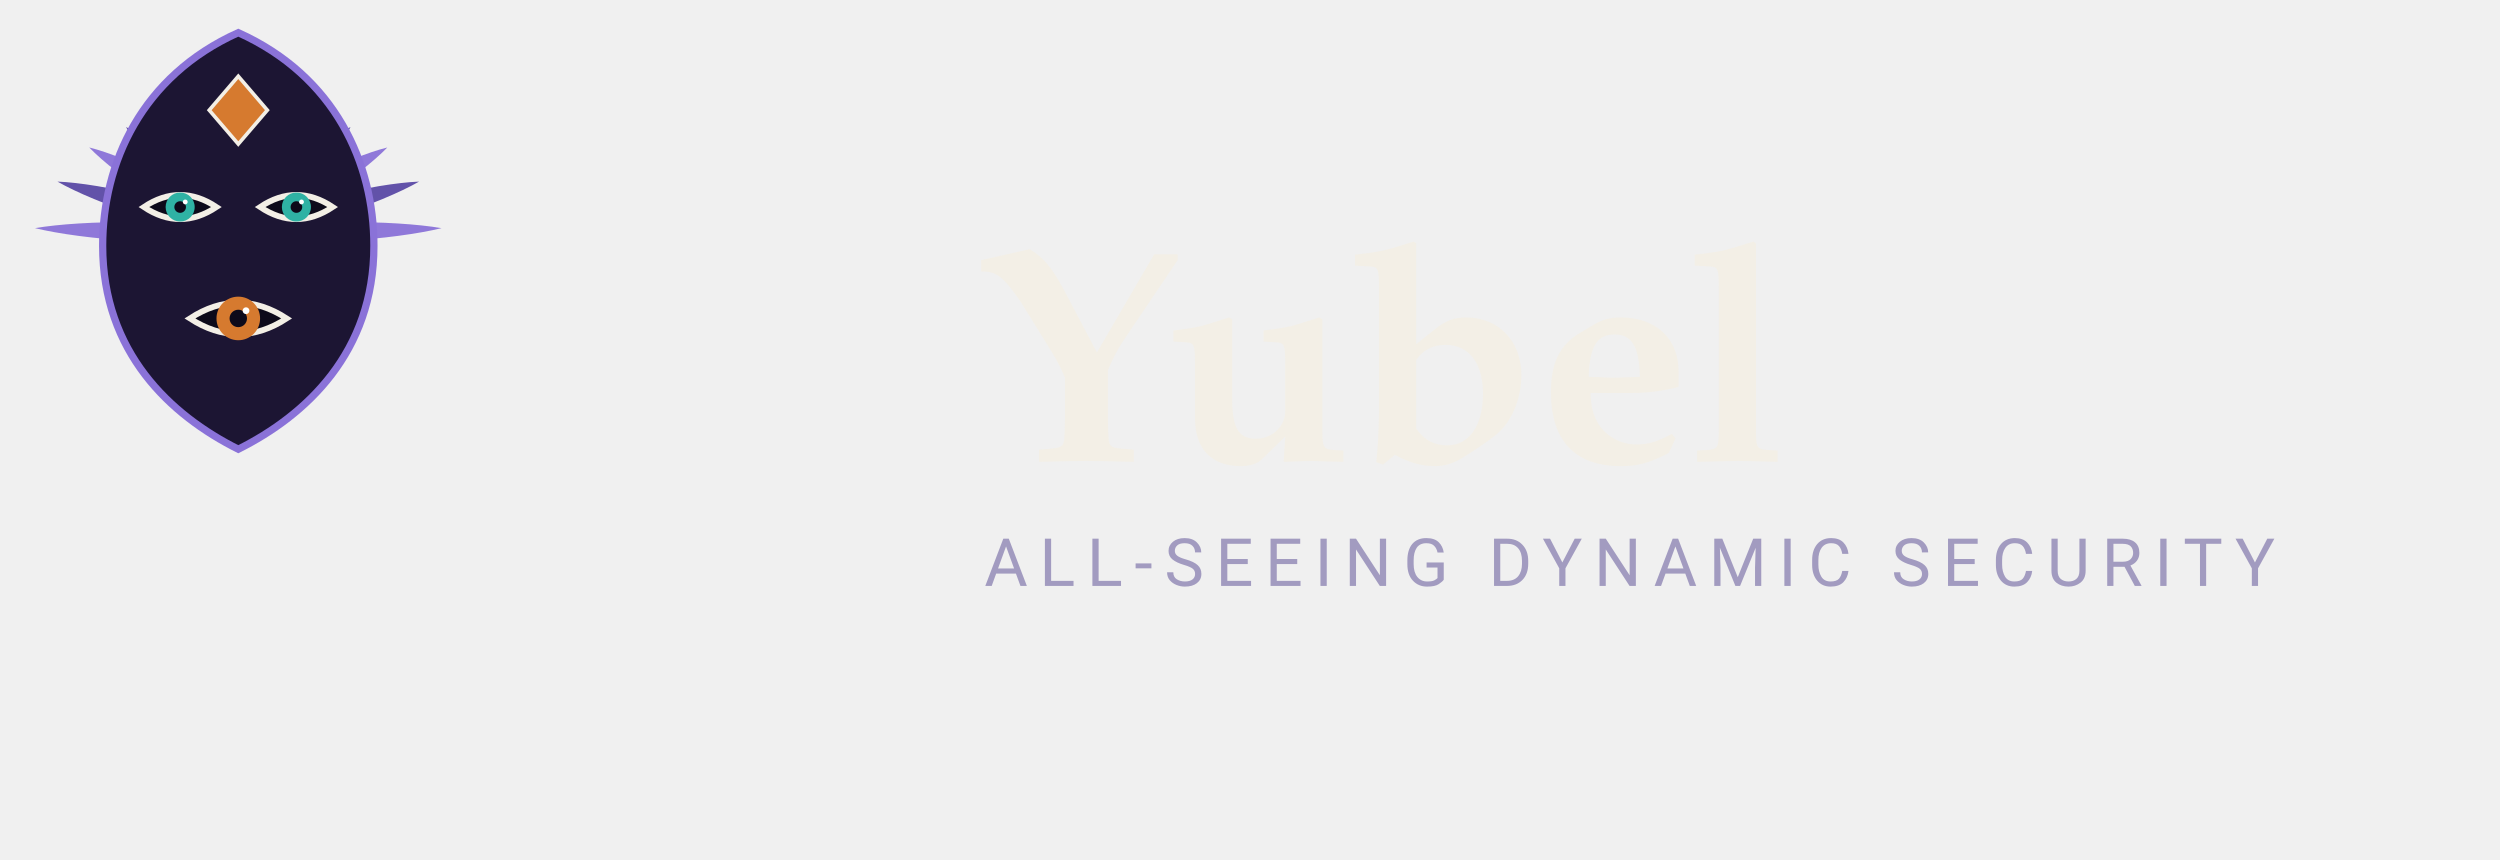
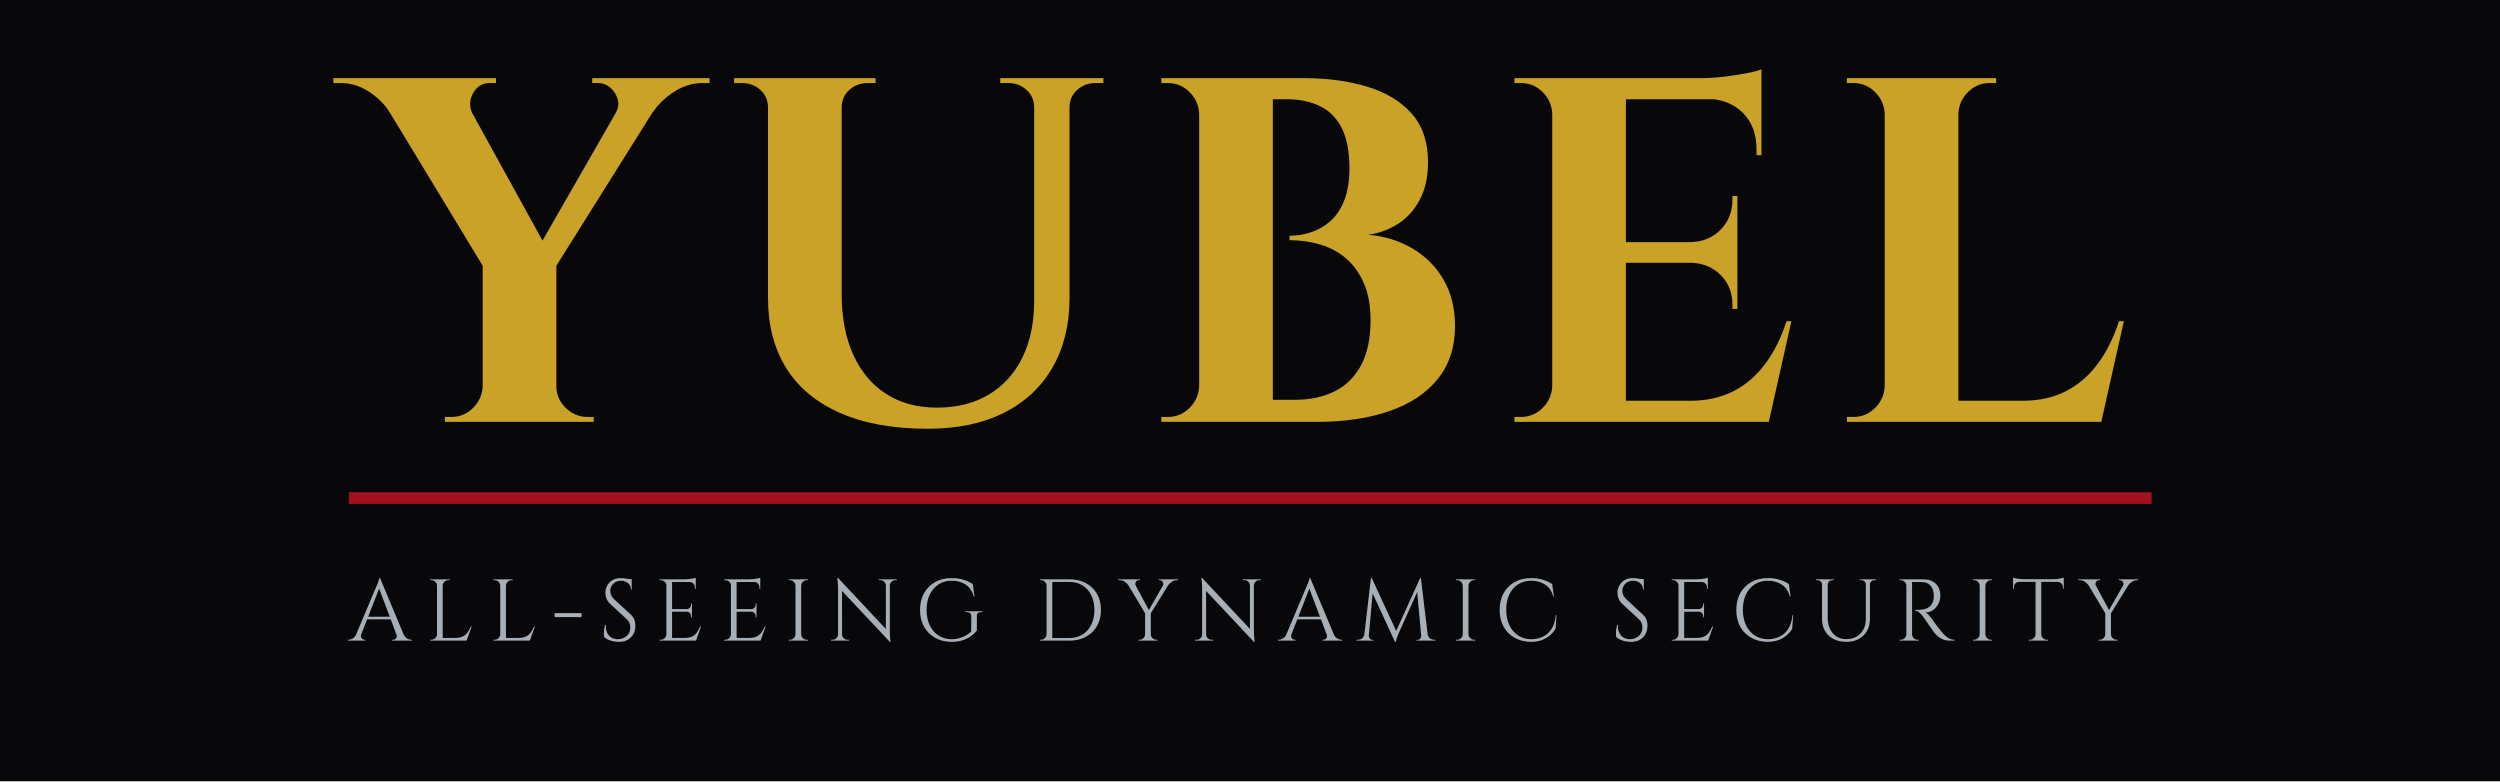
- <svg xmlns="http://www.w3.org/2000/svg" viewBox="0 0 640 220" role="img" aria-label="Yubel logo">
-   <g transform="translate(-32,-40) scale(0.62)">
-     <g transform="translate(150.0,168.0) rotate(-18.0)">
-       <path d="M0 0 C -9.0 -18.9, -5.4 -43.2, 0 -54.0 C 5.4 -43.2, 9.0 -18.9, 0 0 Z" fill="#5b4aa6" opacity="0.95" />
-     </g>
-     <g transform="translate(152.0,166.8) rotate(-32.0)">
-       <path d="M0 0 C -8.5 -21.7, -5.1 -49.6, 0 -62.0 C 5.1 -49.6, 8.5 -21.7, 0 0 Z" fill="#8a72d8" opacity="0.95" />
-     </g>
-     <g transform="translate(154.0,165.6) rotate(-46.0)">
-       <path d="M0 0 C -8.0 -24.5, -4.8 -56.0, 0 -70.0 C 4.8 -56.0, 8.0 -24.5, 0 0 Z" fill="#5b4aa6" opacity="0.95" />
-     </g>
-     <g transform="translate(156.0,164.4) rotate(-60.0)">
-       <path d="M0 0 C -7.5 -27.3, -4.5 -62.4, 0 -78.0 C 4.5 -62.4, 7.5 -27.3, 0 0 Z" fill="#8a72d8" opacity="0.95" />
-     </g>
-     <g transform="translate(158.0,163.2) rotate(-74.0)">
-       <path d="M0 0 C -7.0 -30.1, -4.2 -68.8, 0 -86.0 C 4.2 -68.8, 7.0 -30.1, 0 0 Z" fill="#5b4aa6" opacity="0.95" />
-     </g>
-     <g transform="translate(160.0,162.0) rotate(-88.0)">
-       <path d="M0 0 C -6.5 -32.9, -3.9 -75.2, 0 -94.0 C 3.9 -75.2, 6.5 -32.9, 0 0 Z" fill="#8a72d8" opacity="0.95" />
-     </g>
-     <g transform="translate(150.0,168.0) rotate(18.0)">
-       <path d="M0 0 C -9.0 -18.9, -5.4 -43.2, 0 -54.0 C 5.4 -43.2, 9.0 -18.9, 0 0 Z" fill="#5b4aa6" opacity="0.95" />
-     </g>
-     <g transform="translate(148.0,166.8) rotate(32.0)">
-       <path d="M0 0 C -8.5 -21.7, -5.1 -49.6, 0 -62.0 C 5.1 -49.6, 8.5 -21.7, 0 0 Z" fill="#8a72d8" opacity="0.95" />
-     </g>
-     <g transform="translate(146.0,165.6) rotate(46.0)">
-       <path d="M0 0 C -8.0 -24.5, -4.8 -56.0, 0 -70.0 C 4.8 -56.0, 8.0 -24.5, 0 0 Z" fill="#5b4aa6" opacity="0.95" />
-     </g>
-     <g transform="translate(144.0,164.4) rotate(60.0)">
-       <path d="M0 0 C -7.5 -27.3, -4.5 -62.4, 0 -78.0 C 4.5 -62.4, 7.5 -27.3, 0 0 Z" fill="#8a72d8" opacity="0.95" />
-     </g>
-     <g transform="translate(142.0,163.2) rotate(74.0)">
-       <path d="M0 0 C -7.0 -30.1, -4.2 -68.8, 0 -86.0 C 4.2 -68.8, 7.0 -30.1, 0 0 Z" fill="#5b4aa6" opacity="0.95" />
-     </g>
-     <g transform="translate(140.0,162.0) rotate(88.0)">
-       <path d="M0 0 C -6.5 -32.9, -3.9 -75.2, 0 -94.0 C 3.9 -75.2, 6.5 -32.9, 0 0 Z" fill="#8a72d8" opacity="0.95" />
-     </g>
-     <path d="M150 78 C 190 96, 206 132, 206 166 C 206 210, 178 236, 150 250 C 122 236, 94 210, 94 166 C 94 132, 110 96, 150 78 Z" fill="#1c1533" stroke="#8a72d8" stroke-width="3" />
-     <path d="M150 96 l12 14 -12 14 -12 -14 Z" fill="#d67a2f" stroke="#f3efe6" stroke-width="1.5" />
-     <path d="M111.0 150.0 Q126.0 140.0 141.0 150.0 Q126.0 160.0 111.0 150.0 Z" fill="#0d0a1a" stroke="#f3efe6" stroke-width="2.4" />
-     <circle cx="126.0" cy="150.0" r="6.0" fill="#2fb2a4" />
-     <circle cx="126.0" cy="150.0" r="2.4" fill="#0d0a1a" />
-     <circle cx="128.1" cy="147.9" r="1.0" fill="#fff" />
-     <path d="M159.0 150.0 Q174.0 140.0 189.0 150.0 Q174.0 160.0 159.0 150.0 Z" fill="#0d0a1a" stroke="#f3efe6" stroke-width="2.4" />
-     <circle cx="174.0" cy="150.0" r="6.0" fill="#2fb2a4" />
-     <circle cx="174.0" cy="150.0" r="2.4" fill="#0d0a1a" />
-     <circle cx="176.1" cy="147.9" r="1.0" fill="#fff" />
-     <path d="M130.0 196.0 Q150.0 183.0 170.0 196.0 Q150.0 209.0 130.0 196.0 Z" fill="#0d0a1a" stroke="#f3efe6" stroke-width="2.4" />
-     <circle cx="150.0" cy="196.0" r="9.0" fill="#d67a2f" />
-     <circle cx="150.0" cy="196.0" r="3.6" fill="#0d0a1a" />
-     <circle cx="153.2" cy="192.8" r="1.4" fill="#fff" />
+ <svg xmlns="http://www.w3.org/2000/svg" viewBox="0 0 640 200" role="img" aria-label="Yubel logo">
+   <rect width="640" height="200" fill="#08080b" />
+   <g transform="translate(89.25143,108.0) scale(0.125714)">
+     <path d="M213.0 -699 418.0 -327 276.0 -313 42.0 -699ZM423.0 -322V0H273.0V-322ZM584.0 -699H662.0L413.0 -302L362.0 -312ZM543.0 -628Q552.0 -642 548.0 -656.5Q544.0 -671 533.0 -680.5Q522.0 -690 508.0 -690Q508.0 -690 502.0 -690.0Q496.0 -690 496.0 -690V-700H735.0V-690H721.0Q690.0 -690 662.5 -672.0Q635.0 -654 620.0 -631ZM252.0 -628 83.0 -631Q69.0 -654 42.0 -672.0Q15.0 -690 -17.0 -690H-31.0V-700H300.0V-690Q300.0 -690 293.5 -690.0Q287.0 -690 287.0 -690Q265.0 -690 253.5 -669.5Q242.0 -649 252.0 -628ZM276.0 -73V0H196.0V-10Q196.0 -10 202.0 -10.0Q208.0 -10 209.0 -10Q235.0 -10 253.5 -28.5Q272.0 -47 273.0 -73ZM420.0 -73H423.0Q423.0 -47 442.0 -28.5Q461.0 -10 487.0 -10Q487.0 -10 493.0 -10.0Q499.0 -10 499.0 -10V0H420.0ZM1004.0 -700V-260Q1004.0 -189 1027.5 -137.0Q1051.0 -85 1094.5 -57.0Q1138.0 -29 1198.0 -29Q1259.0 -29 1303.5 -55.5Q1348.0 -82 1372.0 -131.0Q1396.0 -180 1396.0 -247V-700H1468.0V-253Q1468.0 -171 1433.5 -111.0Q1399.0 -51 1334.5 -18.5Q1270.0 14 1179.0 14Q1073.0 14 1000.0 -18.5Q927.0 -51 890.5 -110.5Q854.0 -170 854.0 -252V-700ZM857.0 -700V-640H854.0Q854.0 -662 838.5 -676.0Q823.0 -690 801.0 -690Q801.0 -690 793.0 -690.0Q785.0 -690 785.0 -690V-700ZM1073.0 -700V-690Q1073.0 -690 1065.0 -690.0Q1057.0 -690 1057.0 -690Q1035.0 -690 1019.5 -676.0Q1004.0 -662 1004.0 -640H1002.0V-700ZM1399.0 -700V-640H1396.0Q1396.0 -662 1380.5 -676.0Q1365.0 -690 1343.0 -690Q1343.0 -690 1335.0 -690.0Q1327.0 -690 1327.0 -690V-700ZM1537.0 -700V-690Q1537.0 -690 1529.0 -690.0Q1521.0 -690 1521.0 -690Q1499.0 -690 1483.5 -676.0Q1468.0 -662 1468.0 -640H1466.0V-700ZM1771.0 -700H1944.0Q2017.0 -700 2074.5 -682.5Q2132.0 -665 2165.0 -627.5Q2198.0 -590 2198.0 -529Q2198.0 -483 2180.5 -451.0Q2163.0 -419 2135.0 -402.0Q2107.0 -385 2076.0 -381Q2126.0 -377 2166.5 -353.0Q2207.0 -329 2230.0 -289.0Q2253.0 -249 2253.0 -195Q2253.0 -131 2218.0 -87.5Q2183.0 -44 2119.5 -22.0Q2056.0 0 1972.0 0H1873.0Q1873.0 0 1873.5 -11.5Q1874.0 -23 1874.0 -34.0Q1874.0 -45 1874.0 -45H1928.0Q1973.0 -45 2007.5 -62.0Q2042.0 -79 2061.5 -115.0Q2081.0 -151 2081.0 -207Q2081.0 -251 2067.5 -282.0Q2054.0 -313 2031.5 -332.5Q2009.0 -352 1979.0 -361.0Q1949.0 -370 1916.0 -370V-379Q1939.0 -379 1961.0 -386.5Q1983.0 -394 2000.5 -410.0Q2018.0 -426 2028.0 -452.5Q2038.0 -479 2038.0 -516Q2038.0 -567 2022.5 -598.0Q2007.0 -629 1978.0 -643.0Q1949.0 -657 1911.0 -657H1781.0Q1781.0 -658 1778.5 -668.5Q1776.0 -679 1773.5 -689.5Q1771.0 -700 1771.0 -700ZM1882.0 -700V0H1732.0V-700ZM1735.0 -73V0H1655.0V-10Q1657.0 -10 1662.0 -10.0Q1667.0 -10 1668.0 -10Q1694.0 -10 1712.5 -28.5Q1731.0 -47 1732.0 -73ZM1735.0 -627H1732.0Q1731.0 -653 1712.5 -671.5Q1694.0 -690 1668.0 -690Q1667.0 -690 1662.0 -690.0Q1657.0 -690 1655.0 -690V-700H1735.0ZM2601.0 -700V0H2451.0V-700ZM2865.0 -43 2889.0 0H2598.0V-43ZM2828.0 -366V-324H2598.0V-366ZM2877.0 -700V-657H2598.0V-700ZM2938.0 -205 2892.0 0H2696.0L2732.0 -43Q2782.0 -43 2820.0 -62.5Q2858.0 -82 2885.0 -118.5Q2912.0 -155 2928.0 -205ZM2828.0 -326V-230H2818.0V-238Q2818.0 -275 2794.0 -299.0Q2770.0 -323 2733.0 -324V-326ZM2828.0 -460V-364H2733.0V-366Q2770.0 -367 2794.0 -391.5Q2818.0 -416 2818.0 -453V-460ZM2877.0 -660V-543H2867.0V-555Q2867.0 -601 2839.5 -629.0Q2812.0 -657 2765.0 -658V-660ZM2877.0 -718V-689L2755.0 -700Q2777.0 -700 2801.5 -703.0Q2826.0 -706 2847.0 -710.0Q2868.0 -714 2877.0 -718ZM2454.0 -73V0H2374.0V-10Q2374.0 -10 2380.5 -10.0Q2387.0 -10 2387.0 -10Q2413.0 -10 2431.5 -28.5Q2450.0 -47 2451.0 -73ZM2454.0 -627H2451.0Q2450.0 -653 2431.5 -671.5Q2413.0 -690 2387.0 -690Q2387.0 -690 2380.5 -690.0Q2374.0 -690 2374.0 -690V-700H2454.0ZM3278.0 -700V0H3128.0V-700ZM3542.0 -43 3566.0 0H3275.0V-43ZM3615.0 -205 3569.0 0H3373.0L3409.0 -43Q3459.0 -43 3497.0 -62.5Q3535.0 -82 3562.0 -118.5Q3589.0 -155 3605.0 -205ZM3131.0 -73V0H3051.0V-10Q3051.0 -10 3057.5 -10.0Q3064.0 -10 3064.0 -10Q3090.0 -10 3108.5 -28.5Q3127.0 -47 3128.0 -73ZM3131.0 -627H3128.0Q3127.0 -653 3108.5 -671.5Q3090.0 -690 3064.0 -690Q3064.0 -690 3057.5 -690.0Q3051.0 -690 3051.0 -690V-700H3131.0ZM3275.0 -627V-700H3355.0V-690Q3354.0 -690 3348.0 -690.0Q3342.0 -690 3342.0 -690Q3316.0 -690 3297.5 -671.5Q3279.0 -653 3278.0 -627Z" fill="#c9a227" />
  </g>
-   <text x="250" y="118" font-family="Iowan Old Style, Palatino, Georgia, serif" font-size="78" font-weight="600" fill="#f3efe6">Yubel</text>
-   <text x="252" y="150" font-family="-apple-system,Segoe UI,Roboto,sans-serif" font-size="17" letter-spacing="3" fill="#a29bc0">ALL-SEEING DYNAMIC SECURITY</text>
+   <rect x="89.3" y="126" width="461.5" height="3" fill="#a3121c" />
+   <g transform="translate(89.25143,164.0) scale(0.022421)">
+     <path d="M359.0 -714 655.0 -6H570.0L339.0 -619ZM144.0 -73Q137.0 -53 142.0 -39.0Q147.0 -25 158.5 -17.5Q170.0 -10 182.0 -10H191.0V0H-10.0V-10Q-10.0 -10 -5.5 -10.0Q-1.0 -10 -1.0 -10Q22.0 -10 46.5 -24.5Q71.0 -39 87.0 -73ZM359.0 -714 368.0 -644 117.0 -3H57.0L313.0 -611Q313.0 -611 318.5 -623.5Q324.0 -636 331.5 -654.0Q339.0 -672 344.5 -689.0Q350.0 -706 350.0 -714ZM500.0 -273V-243H187.0V-273ZM545.0 -73H627.0Q642.0 -39 667.0 -24.5Q692.0 -10 715.0 -10Q715.0 -10 719.0 -10.0Q723.0 -10 723.0 -10V0H498.0V-10H507.0Q526.0 -10 541.0 -26.5Q556.0 -43 545.0 -73ZM1074.0 -700V0H1009.0V-700ZM1344.0 -31V0H1071.0V-31ZM1405.0 -162 1347.0 0H1181.0L1217.0 -31Q1270.0 -31 1303.5 -47.5Q1337.0 -64 1358.0 -94.0Q1379.0 -124 1395.0 -162ZM1012.0 -73V0H932.0V-10Q932.0 -10 938.5 -10.0Q945.0 -10 945.0 -10Q971.0 -10 989.5 -28.5Q1008.0 -47 1009.0 -73ZM1012.0 -627H1009.0Q1008.0 -653 989.5 -671.5Q971.0 -690 945.0 -690Q945.0 -690 938.5 -690.0Q932.0 -690 932.0 -690V-700H1012.0ZM1071.0 -627V-700H1151.0V-690Q1150.0 -690 1144.0 -690.0Q1138.0 -690 1138.0 -690Q1112.0 -690 1093.5 -671.5Q1075.0 -653 1074.0 -627ZM1796.0 -700V0H1731.0V-700ZM2066.0 -31V0H1793.0V-31ZM2127.0 -162 2069.0 0H1903.0L1939.0 -31Q1992.0 -31 2025.5 -47.5Q2059.0 -64 2080.0 -94.0Q2101.0 -124 2117.0 -162ZM1734.0 -73V0H1654.0V-10Q1654.0 -10 1660.5 -10.0Q1667.0 -10 1667.0 -10Q1693.0 -10 1711.5 -28.5Q1730.0 -47 1731.0 -73ZM1734.0 -627H1731.0Q1730.0 -653 1711.5 -671.5Q1693.0 -690 1667.0 -690Q1667.0 -690 1660.5 -690.0Q1654.0 -690 1654.0 -690V-700H1734.0ZM1793.0 -627V-700H1873.0V-690Q1872.0 -690 1866.0 -690.0Q1860.0 -690 1860.0 -690Q1834.0 -690 1815.5 -671.5Q1797.0 -653 1796.0 -627ZM2356.0 -314H2656.0L2662.0 -292L2656.0 -269H2356.0L2350.0 -292ZM3107.0 -714Q3123.0 -714 3141.5 -712.0Q3160.0 -710 3177.5 -706.5Q3195.0 -703 3209.5 -699.5Q3224.0 -696 3232.0 -692V-581H3223.0Q3223.0 -629 3190.0 -656.5Q3157.0 -684 3110.0 -684Q3055.0 -684 3021.0 -649.5Q2987.0 -615 2987.0 -569Q2987.0 -550 2995.5 -524.5Q3004.0 -499 3027.0 -477L3224.0 -295Q3254.0 -267 3264.0 -235.0Q3274.0 -203 3274.0 -173Q3274.0 -90 3223.5 -38.0Q3173.0 14 3087.0 14Q3063.0 14 3030.5 9.0Q2998.0 4 2967.5 -8.5Q2937.0 -21 2917.0 -41Q2914.0 -57 2914.0 -81.0Q2914.0 -105 2918.0 -131.5Q2922.0 -158 2929.0 -180H2938.0Q2933.0 -129 2951.0 -91.0Q2969.0 -53 3003.5 -33.5Q3038.0 -14 3082.0 -16Q3137.0 -19 3176.5 -54.5Q3216.0 -90 3216.0 -150Q3216.0 -179 3206.0 -202.5Q3196.0 -226 3177.0 -243L2985.0 -421Q2955.0 -449 2943.0 -482.5Q2931.0 -516 2931.0 -545Q2931.0 -587 2951.0 -626.0Q2971.0 -665 3010.5 -689.5Q3050.0 -714 3107.0 -714ZM3232.0 -704V-683H3156.0V-704ZM3693.0 -700V0H3628.0V-700ZM3963.0 -31V0H3690.0V-31ZM3920.0 -360V-330H3690.0V-360ZM3963.0 -700V-669H3690.0V-700ZM4024.0 -162 3966.0 0H3800.0L3836.0 -31Q3889.0 -31 3922.5 -47.5Q3956.0 -64 3977.0 -94.0Q3998.0 -124 4014.0 -162ZM3920.0 -332V-266H3910.0V-281Q3910.0 -301 3896.0 -315.5Q3882.0 -330 3862.0 -330V-332ZM3920.0 -424V-358H3862.0V-360Q3882.0 -361 3896.0 -375.5Q3910.0 -390 3910.0 -410V-424ZM3963.0 -672V-592H3953.0V-610Q3953.0 -634 3936.0 -651.5Q3919.0 -669 3894.0 -670V-672ZM3963.0 -718V-689L3841.0 -700Q3863.0 -700 3887.5 -703.0Q3912.0 -706 3933.0 -710.0Q3954.0 -714 3963.0 -718ZM3631.0 -73V0H3551.0V-10Q3551.0 -10 3557.5 -10.0Q3564.0 -10 3564.0 -10Q3590.0 -10 3608.5 -28.5Q3627.0 -47 3628.0 -73ZM3631.0 -627H3628.0Q3628.0 -653 3609.0 -671.5Q3590.0 -690 3564.0 -690Q3564.0 -690 3558.0 -690.0Q3552.0 -690 3552.0 -690L3551.0 -700H3631.0ZM4430.0 -700V0H4365.0V-700ZM4700.0 -31V0H4427.0V-31ZM4657.0 -360V-330H4427.0V-360ZM4700.0 -700V-669H4427.0V-700ZM4761.0 -162 4703.0 0H4537.0L4573.0 -31Q4626.0 -31 4659.5 -47.5Q4693.0 -64 4714.0 -94.0Q4735.0 -124 4751.0 -162ZM4657.0 -332V-266H4647.0V-281Q4647.0 -301 4633.0 -315.5Q4619.0 -330 4599.0 -330V-332ZM4657.0 -424V-358H4599.0V-360Q4619.0 -361 4633.0 -375.5Q4647.0 -390 4647.0 -410V-424ZM4700.0 -672V-592H4690.0V-610Q4690.0 -634 4673.0 -651.5Q4656.0 -669 4631.0 -670V-672ZM4700.0 -718V-689L4578.0 -700Q4600.0 -700 4624.5 -703.0Q4649.0 -706 4670.0 -710.0Q4691.0 -714 4700.0 -718ZM4368.0 -73V0H4288.0V-10Q4288.0 -10 4294.5 -10.0Q4301.0 -10 4301.0 -10Q4327.0 -10 4345.5 -28.5Q4364.0 -47 4365.0 -73ZM4368.0 -627H4365.0Q4365.0 -653 4346.0 -671.5Q4327.0 -690 4301.0 -690Q4301.0 -690 4295.0 -690.0Q4289.0 -690 4289.0 -690L4288.0 -700H4368.0ZM5167.0 -700V0H5102.0V-700ZM5105.0 -73V0H5025.0V-10Q5025.0 -10 5031.5 -10.0Q5038.0 -10 5038.0 -10Q5064.0 -10 5082.5 -28.5Q5101.0 -47 5102.0 -73ZM5105.0 -627H5102.0Q5101.0 -653 5082.5 -671.5Q5064.0 -690 5038.0 -690Q5038.0 -690 5031.5 -690.0Q5025.0 -690 5025.0 -690V-700H5105.0ZM5164.0 -73H5167.0Q5168.0 -47 5186.5 -28.5Q5205.0 -10 5231.0 -10Q5231.0 -10 5237.0 -10.0Q5243.0 -10 5244.0 -10V0H5164.0ZM5164.0 -627V-700H5244.0V-690Q5243.0 -690 5237.0 -690.0Q5231.0 -690 5231.0 -690Q5205.0 -690 5186.5 -671.5Q5168.0 -653 5167.0 -627ZM5589.0 -715 6170.0 -95 6179.0 14 5598.0 -605ZM5591.0 -71V0H5508.0V-10Q5508.0 -10 5517.0 -10.0Q5526.0 -10 5527.0 -10Q5552.0 -10 5570.0 -28.0Q5588.0 -46 5588.0 -71ZM5634.0 -71Q5634.0 -46 5652.0 -28.0Q5670.0 -10 5695.0 -10Q5696.0 -10 5705.0 -10.0Q5714.0 -10 5714.0 -10V0H5631.0V-71ZM5589.0 -715 5633.0 -659 5634.0 0H5588.0V-590Q5588.0 -641 5583.5 -678.0Q5579.0 -715 5579.0 -715ZM6179.0 -700V-114Q6179.0 -82 6181.0 -52.5Q6183.0 -23 6185.5 -4.5Q6188.0 14 6188.0 14H6179.0L6134.0 -39V-700ZM6259.0 -700V-690Q6259.0 -690 6250.0 -690.0Q6241.0 -690 6241.0 -690Q6216.0 -690 6198.0 -672.5Q6180.0 -655 6179.0 -629H6176.0V-700ZM6053.0 -700H6136.0V-629H6134.0Q6133.0 -655 6115.5 -672.5Q6098.0 -690 6072.0 -690Q6072.0 -690 6063.0 -690.0Q6054.0 -690 6053.0 -690ZM7173.0 -280V-115Q7150.0 -85 7111.0 -55.0Q7072.0 -25 7015.5 -5.5Q6959.0 14 6883.0 14Q6777.0 13 6696.0 -32.5Q6615.0 -78 6569.5 -159.5Q6524.0 -241 6524.0 -350Q6524.0 -459 6569.5 -541.0Q6615.0 -623 6696.0 -668.5Q6777.0 -714 6883.0 -714Q6938.0 -714 6982.0 -705.0Q7026.0 -696 7061.5 -680.5Q7097.0 -665 7126.0 -646L7146.0 -505H7137.0Q7122.0 -563 7087.5 -602.5Q7053.0 -642 7001.0 -663.0Q6949.0 -684 6883.0 -684Q6799.0 -684 6735.0 -642.0Q6671.0 -600 6635.0 -525.0Q6599.0 -450 6599.0 -350Q6599.0 -250 6635.0 -175.0Q6671.0 -100 6735.0 -58.5Q6799.0 -17 6883.0 -16Q6927.0 -16 6967.5 -26.5Q7008.0 -37 7044.0 -56.5Q7080.0 -76 7108.0 -103L7109.0 -280Q7109.0 -325 7058.0 -325H7042.0V-335H7238.0V-325H7223.0Q7171.0 -325 7173.0 -280ZM8231.0 -700Q8338.0 -700 8418.5 -656.5Q8499.0 -613 8544.5 -534.0Q8590.0 -455 8590.0 -350Q8590.0 -245 8544.5 -166.5Q8499.0 -88 8418.5 -44.0Q8338.0 0 8231.0 0H8017.0L8016.0 -30Q8016.0 -30 8037.5 -30.0Q8059.0 -30 8091.5 -30.0Q8124.0 -30 8156.0 -30.0Q8188.0 -30 8209.5 -30.0Q8231.0 -30 8231.0 -30Q8317.0 -30 8380.5 -70.0Q8444.0 -110 8479.5 -182.0Q8515.0 -254 8515.0 -350Q8515.0 -446 8479.5 -518.0Q8444.0 -590 8380.0 -630.0Q8316.0 -670 8231.0 -670Q8231.0 -670 8208.5 -670.0Q8186.0 -670 8152.5 -670.0Q8119.0 -670 8085.5 -670.0Q8052.0 -670 8029.0 -670.0Q8006.0 -670 8006.0 -670V-700ZM8034.0 -700V0H7969.0V-700ZM7972.0 -73V0H7892.0V-10Q7892.0 -10 7898.5 -10.0Q7905.0 -10 7905.0 -10Q7931.0 -10 7949.5 -28.5Q7968.0 -47 7969.0 -73ZM7972.0 -627H7969.0Q7969.0 -653 7950.0 -671.5Q7931.0 -690 7905.0 -690Q7905.0 -690 7899.0 -690.0Q7893.0 -690 7893.0 -690L7892.0 -700H7972.0ZM8949.0 -699 9145.0 -334 9102.0 -299 8863.0 -699ZM9159.0 -322V0H9094.0V-322ZM9337.0 -699H9398.0L9152.0 -301L9116.0 -312ZM9296.0 -628Q9305.0 -642 9301.0 -656.5Q9297.0 -671 9286.0 -680.5Q9275.0 -690 9261.0 -690Q9261.0 -690 9255.0 -690.0Q9249.0 -690 9249.0 -690V-700H9471.0V-690H9457.0Q9426.0 -690 9399.0 -672.0Q9372.0 -654 9356.0 -631ZM8987.0 -628 8903.0 -631Q8889.0 -654 8862.0 -672.0Q8835.0 -690 8803.0 -690H8789.0V-700H9035.0V-690Q9035.0 -690 9028.5 -690.0Q9022.0 -690 9022.0 -690Q9000.0 -690 8988.5 -669.5Q8977.0 -649 8987.0 -628ZM9096.0 -73V0H9017.0V-10Q9017.0 -10 9023.0 -10.0Q9029.0 -10 9030.0 -10Q9056.0 -10 9074.5 -28.5Q9093.0 -47 9094.0 -73ZM9156.0 -73H9159.0Q9159.0 -47 9178.0 -28.5Q9197.0 -10 9223.0 -10Q9223.0 -10 9229.0 -10.0Q9235.0 -10 9235.0 -10V0H9156.0ZM9746.0 -715 10327.0 -95 10336.0 14 9755.0 -605ZM9748.0 -71V0H9665.0V-10Q9665.0 -10 9674.0 -10.0Q9683.0 -10 9684.0 -10Q9709.0 -10 9727.0 -28.0Q9745.0 -46 9745.0 -71ZM9791.0 -71Q9791.0 -46 9809.0 -28.0Q9827.0 -10 9852.0 -10Q9853.0 -10 9862.0 -10.0Q9871.0 -10 9871.0 -10V0H9788.0V-71ZM9746.0 -715 9790.0 -659 9791.0 0H9745.0V-590Q9745.0 -641 9740.5 -678.0Q9736.0 -715 9736.0 -715ZM10336.0 -700V-114Q10336.0 -82 10338.0 -52.5Q10340.0 -23 10342.5 -4.5Q10345.0 14 10345.0 14H10336.0L10291.0 -39V-700ZM10416.0 -700V-690Q10416.0 -690 10407.0 -690.0Q10398.0 -690 10398.0 -690Q10373.0 -690 10355.0 -672.5Q10337.0 -655 10336.0 -629H10333.0V-700ZM10210.0 -700H10293.0V-629H10291.0Q10290.0 -655 10272.5 -672.5Q10255.0 -690 10229.0 -690Q10229.0 -690 10220.0 -690.0Q10211.0 -690 10210.0 -690ZM10980.0 -714 11276.0 -6H11191.0L10960.0 -619ZM10765.0 -73Q10758.0 -53 10763.0 -39.0Q10768.0 -25 10779.5 -17.5Q10791.0 -10 10803.0 -10H10812.0V0H10611.0V-10Q10611.0 -10 10615.5 -10.0Q10620.0 -10 10620.0 -10Q10643.0 -10 10667.5 -24.5Q10692.0 -39 10708.0 -73ZM10980.0 -714 10989.0 -644 10738.0 -3H10678.0L10934.0 -611Q10934.0 -611 10939.5 -623.5Q10945.0 -636 10952.5 -654.0Q10960.0 -672 10965.5 -689.0Q10971.0 -706 10971.0 -714ZM11121.0 -273V-243H10808.0V-273ZM11166.0 -73H11248.0Q11263.0 -39 11288.0 -24.5Q11313.0 -10 11336.0 -10Q11336.0 -10 11340.0 -10.0Q11344.0 -10 11344.0 -10V0H11119.0V-10H11128.0Q11147.0 -10 11162.0 -26.5Q11177.0 -43 11166.0 -73ZM12234.0 -714 12242.0 -647 11991.0 -88Q11991.0 -88 11983.5 -71.0Q11976.0 -54 11968.0 -30.5Q11960.0 -7 11957.0 14H11947.0L11933.0 -49ZM11619.0 -73V0H11508.0V-10Q11509.0 -10 11516.5 -10.0Q11524.0 -10 11524.0 -10Q11551.0 -10 11572.0 -26.5Q11593.0 -43 11597.0 -73ZM11648.0 -57Q11648.0 -56 11648.0 -55.0Q11648.0 -54 11648.0 -52Q11648.0 -36 11659.5 -22.5Q11671.0 -9 11687.0 -9H11702.0V0H11641.0V-57ZM11672.0 -714H11682.0L11702.0 -655L11643.0 0H11589.0ZM11682.0 -714 11970.0 -91 11947.0 14 11663.0 -602ZM12243.0 -714 12329.0 0H12251.0L12196.0 -606L12234.0 -714ZM12299.0 -73H12320.0Q12325.0 -43 12346.0 -26.5Q12367.0 -10 12393.0 -10Q12393.0 -10 12401.0 -10.0Q12409.0 -10 12409.0 -10V0H12299.0ZM12246.0 -57H12253.0V0H12192.0V-9H12207.0Q12224.0 -9 12235.0 -22.5Q12246.0 -36 12246.0 -52Q12246.0 -54 12246.0 -55.0Q12246.0 -56 12246.0 -57ZM12786.0 -700V0H12721.0V-700ZM12724.0 -73V0H12644.0V-10Q12644.0 -10 12650.5 -10.0Q12657.0 -10 12657.0 -10Q12683.0 -10 12701.5 -28.5Q12720.0 -47 12721.0 -73ZM12724.0 -627H12721.0Q12720.0 -653 12701.5 -671.5Q12683.0 -690 12657.0 -690Q12657.0 -690 12650.5 -690.0Q12644.0 -690 12644.0 -690V-700H12724.0ZM12783.0 -73H12786.0Q12787.0 -47 12805.5 -28.5Q12824.0 -10 12850.0 -10Q12850.0 -10 12856.0 -10.0Q12862.0 -10 12863.0 -10V0H12783.0ZM12783.0 -627V-700H12863.0V-690Q12862.0 -690 12856.0 -690.0Q12850.0 -690 12850.0 -690Q12824.0 -690 12805.5 -671.5Q12787.0 -653 12786.0 -627ZM13792.0 -292 13780.0 -135Q13754.0 -92 13714.5 -58.5Q13675.0 -25 13621.5 -5.5Q13568.0 14 13499.0 14Q13395.0 13 13314.0 -32.0Q13233.0 -77 13187.5 -158.5Q13142.0 -240 13142.0 -351Q13142.0 -460 13187.0 -541.5Q13232.0 -623 13313.5 -668.5Q13395.0 -714 13505.0 -714Q13579.0 -714 13638.5 -694.5Q13698.0 -675 13742.0 -646L13762.0 -505H13753.0Q13731.0 -593 13663.0 -638.5Q13595.0 -684 13505.0 -684Q13417.0 -684 13352.5 -642.5Q13288.0 -601 13252.5 -526.5Q13217.0 -452 13217.0 -352Q13217.0 -252 13252.5 -177.0Q13288.0 -102 13351.5 -60.0Q13415.0 -18 13499.0 -16Q13570.0 -16 13630.5 -42.5Q13691.0 -69 13732.0 -129.5Q13773.0 -190 13784.0 -292ZM14663.0 -714Q14679.0 -714 14697.5 -712.0Q14716.0 -710 14733.5 -706.5Q14751.0 -703 14765.5 -699.5Q14780.0 -696 14788.0 -692V-581H14779.0Q14779.0 -629 14746.0 -656.5Q14713.0 -684 14666.0 -684Q14611.0 -684 14577.0 -649.5Q14543.0 -615 14543.0 -569Q14543.0 -550 14551.5 -524.5Q14560.0 -499 14583.0 -477L14780.0 -295Q14810.0 -267 14820.0 -235.0Q14830.0 -203 14830.0 -173Q14830.0 -90 14779.5 -38.0Q14729.0 14 14643.0 14Q14619.0 14 14586.5 9.0Q14554.0 4 14523.5 -8.5Q14493.0 -21 14473.0 -41Q14470.0 -57 14470.0 -81.0Q14470.0 -105 14474.0 -131.5Q14478.0 -158 14485.0 -180H14494.0Q14489.0 -129 14507.0 -91.0Q14525.0 -53 14559.5 -33.5Q14594.0 -14 14638.0 -16Q14693.0 -19 14732.5 -54.5Q14772.0 -90 14772.0 -150Q14772.0 -179 14762.0 -202.5Q14752.0 -226 14733.0 -243L14541.0 -421Q14511.0 -449 14499.0 -482.5Q14487.0 -516 14487.0 -545Q14487.0 -587 14507.0 -626.0Q14527.0 -665 14566.5 -689.5Q14606.0 -714 14663.0 -714ZM14788.0 -704V-683H14712.0V-704ZM15249.0 -700V0H15184.0V-700ZM15519.0 -31V0H15246.0V-31ZM15476.0 -360V-330H15246.0V-360ZM15519.0 -700V-669H15246.0V-700ZM15580.0 -162 15522.0 0H15356.0L15392.0 -31Q15445.0 -31 15478.5 -47.5Q15512.0 -64 15533.0 -94.0Q15554.0 -124 15570.0 -162ZM15476.0 -332V-266H15466.0V-281Q15466.0 -301 15452.0 -315.5Q15438.0 -330 15418.0 -330V-332ZM15476.0 -424V-358H15418.0V-360Q15438.0 -361 15452.0 -375.5Q15466.0 -390 15466.0 -410V-424ZM15519.0 -672V-592H15509.0V-610Q15509.0 -634 15492.0 -651.5Q15475.0 -669 15450.0 -670V-672ZM15519.0 -718V-689L15397.0 -700Q15419.0 -700 15443.5 -703.0Q15468.0 -706 15489.0 -710.0Q15510.0 -714 15519.0 -718ZM15187.0 -73V0H15107.0V-10Q15107.0 -10 15113.5 -10.0Q15120.0 -10 15120.0 -10Q15146.0 -10 15164.5 -28.5Q15183.0 -47 15184.0 -73ZM15187.0 -627H15184.0Q15184.0 -653 15165.0 -671.5Q15146.0 -690 15120.0 -690Q15120.0 -690 15114.0 -690.0Q15108.0 -690 15108.0 -690L15107.0 -700H15187.0ZM16494.0 -292 16482.0 -135Q16456.0 -92 16416.5 -58.5Q16377.0 -25 16323.5 -5.5Q16270.0 14 16201.0 14Q16097.0 13 16016.0 -32.0Q15935.0 -77 15889.5 -158.5Q15844.0 -240 15844.0 -351Q15844.0 -460 15889.0 -541.5Q15934.0 -623 16015.5 -668.5Q16097.0 -714 16207.0 -714Q16281.0 -714 16340.5 -694.5Q16400.0 -675 16444.0 -646L16464.0 -505H16455.0Q16433.0 -593 16365.0 -638.5Q16297.0 -684 16207.0 -684Q16119.0 -684 16054.5 -642.5Q15990.0 -601 15954.5 -526.5Q15919.0 -452 15919.0 -352Q15919.0 -252 15954.5 -177.0Q15990.0 -102 16053.5 -60.0Q16117.0 -18 16201.0 -16Q16272.0 -16 16332.5 -42.5Q16393.0 -69 16434.0 -129.5Q16475.0 -190 16486.0 -292ZM16888.0 -700V-260Q16888.0 -188 16914.5 -133.0Q16941.0 -78 16989.0 -47.5Q17037.0 -17 17100.0 -17Q17167.0 -17 17217.0 -46.0Q17267.0 -75 17295.0 -126.5Q17323.0 -178 17323.0 -247V-700H17370.0V-247Q17370.0 -169 17336.5 -110.5Q17303.0 -52 17242.0 -19.0Q17181.0 14 17100.0 14Q17017.0 14 16954.5 -18.5Q16892.0 -51 16857.5 -109.5Q16823.0 -168 16823.0 -246V-700ZM16826.0 -700V-640H16823.0Q16823.0 -662 16807.5 -676.0Q16792.0 -690 16770.0 -690Q16770.0 -690 16762.0 -690.0Q16754.0 -690 16754.0 -690V-700ZM16957.0 -700V-690Q16957.0 -690 16949.0 -690.0Q16941.0 -690 16941.0 -690Q16919.0 -690 16903.5 -676.0Q16888.0 -662 16888.0 -640H16886.0V-700ZM17326.0 -700V-640H17323.0Q17323.0 -662 17307.5 -676.0Q17292.0 -690 17270.0 -690Q17270.0 -690 17262.0 -690.0Q17254.0 -690 17254.0 -690V-700ZM17439.0 -700V-690Q17439.0 -690 17431.0 -690.0Q17423.0 -690 17423.0 -690Q17401.0 -690 17385.5 -676.0Q17370.0 -662 17370.0 -640H17368.0V-700ZM17838.0 -700H17979.0Q18024.0 -700 18060.5 -687.0Q18097.0 -674 18122.0 -649.5Q18147.0 -625 18160.5 -590.5Q18174.0 -556 18174.0 -512Q18174.0 -464 18151.5 -420.0Q18129.0 -376 18090.5 -348.5Q18052.0 -321 18004.0 -321Q18021.0 -314 18041.0 -292.5Q18061.0 -271 18076.0 -251Q18076.0 -251 18089.5 -231.5Q18103.0 -212 18123.5 -184.0Q18144.0 -156 18165.0 -129.0Q18186.0 -102 18201.0 -86Q18221.0 -64 18241.0 -47.0Q18261.0 -30 18284.5 -20.0Q18308.0 -10 18337.0 -10V0H18282.0Q18236.0 0 18202.5 -14.0Q18169.0 -28 18146.0 -48.5Q18123.0 -69 18107.0 -88Q18104.0 -92 18090.5 -111.0Q18077.0 -130 18058.5 -156.5Q18040.0 -183 18022.0 -209.0Q18004.0 -235 17991.0 -253.5Q17978.0 -272 17976.0 -275Q17957.0 -300 17934.0 -321.0Q17911.0 -342 17884.0 -342V-352Q17884.0 -352 17899.5 -351.5Q17915.0 -351 17937.0 -352Q17963.0 -353 17994.0 -360.0Q18025.0 -367 18052.0 -389.0Q18079.0 -411 18093.0 -456Q18096.0 -467 18098.0 -483.5Q18100.0 -500 18099.0 -516Q18098.0 -584 18064.5 -624.5Q18031.0 -665 17975.0 -668Q17947.0 -670 17917.5 -669.5Q17888.0 -669 17868.0 -669.0Q17848.0 -669 17848.0 -669Q17848.0 -670 17845.5 -677.5Q17843.0 -685 17840.5 -692.5Q17838.0 -700 17838.0 -700ZM17851.0 -700V0H17786.0V-700ZM17789.0 -73V0H17709.0V-10Q17709.0 -10 17715.5 -10.0Q17722.0 -10 17722.0 -10Q17748.0 -10 17766.5 -28.5Q17785.0 -47 17786.0 -73ZM17789.0 -627H17786.0Q17785.0 -653 17766.5 -671.5Q17748.0 -690 17722.0 -690Q17722.0 -690 17715.5 -690.0Q17709.0 -690 17709.0 -690V-700H17789.0ZM17848.0 -73H17851.0Q17851.0 -47 17870.0 -28.5Q17889.0 -10 17915.0 -10Q17915.0 -10 17921.0 -10.0Q17927.0 -10 17927.0 -10V0H17848.0ZM18688.0 -700V0H18623.0V-700ZM18626.0 -73V0H18546.0V-10Q18546.0 -10 18552.5 -10.0Q18559.0 -10 18559.0 -10Q18585.0 -10 18603.5 -28.5Q18622.0 -47 18623.0 -73ZM18626.0 -627H18623.0Q18622.0 -653 18603.5 -671.5Q18585.0 -690 18559.0 -690Q18559.0 -690 18552.5 -690.0Q18546.0 -690 18546.0 -690V-700H18626.0ZM18685.0 -73H18688.0Q18689.0 -47 18707.5 -28.5Q18726.0 -10 18752.0 -10Q18752.0 -10 18758.0 -10.0Q18764.0 -10 18765.0 -10V0H18685.0ZM18685.0 -627V-700H18765.0V-690Q18764.0 -690 18758.0 -690.0Q18752.0 -690 18752.0 -690Q18726.0 -690 18707.5 -671.5Q18689.0 -653 18688.0 -627ZM19326.0 -697V0H19261.0V-697ZM19583.0 -701V-671H19004.0V-701ZM19583.0 -674V-593L19573.0 -594V-611Q19573.0 -636 19555.5 -653.0Q19538.0 -670 19514.0 -671V-674ZM19583.0 -719V-690L19461.0 -701Q19483.0 -701 19507.5 -704.0Q19532.0 -707 19553.0 -711.0Q19574.0 -715 19583.0 -719ZM19264.0 -73V0H19184.0V-10Q19184.0 -10 19190.5 -10.0Q19197.0 -10 19197.0 -10Q19223.0 -10 19241.5 -28.5Q19260.0 -47 19261.0 -73ZM19323.0 -73H19326.0Q19327.0 -47 19345.5 -28.5Q19364.0 -10 19390.0 -10Q19390.0 -10 19396.5 -10.0Q19403.0 -10 19403.0 -10V0H19323.0ZM19073.0 -674V-671Q19048.0 -670 19031.0 -653.0Q19014.0 -636 19014.0 -611V-594L19004.0 -593V-674ZM19004.0 -719Q19014.0 -715 19034.5 -711.0Q19055.0 -707 19080.0 -704.0Q19105.0 -701 19126.0 -701L19004.0 -690ZM19912.0 -699 20108.0 -334 20065.0 -299 19826.0 -699ZM20122.0 -322V0H20057.0V-322ZM20300.0 -699H20361.0L20115.0 -301L20079.0 -312ZM20259.0 -628Q20268.0 -642 20264.0 -656.5Q20260.0 -671 20249.0 -680.5Q20238.0 -690 20224.0 -690Q20224.0 -690 20218.0 -690.0Q20212.0 -690 20212.0 -690V-700H20434.0V-690H20420.0Q20389.0 -690 20362.0 -672.0Q20335.0 -654 20319.0 -631ZM19950.0 -628 19866.0 -631Q19852.0 -654 19825.0 -672.0Q19798.0 -690 19766.0 -690H19752.0V-700H19998.0V-690Q19998.0 -690 19991.5 -690.0Q19985.0 -690 19985.0 -690Q19963.0 -690 19951.5 -669.5Q19940.0 -649 19950.0 -628ZM20059.0 -73V0H19980.0V-10Q19980.0 -10 19986.0 -10.0Q19992.0 -10 19993.0 -10Q20019.0 -10 20037.5 -28.5Q20056.0 -47 20057.0 -73ZM20119.0 -73H20122.0Q20122.0 -47 20141.0 -28.5Q20160.0 -10 20186.0 -10Q20186.0 -10 20192.0 -10.0Q20198.0 -10 20198.0 -10V0H20119.0Z" fill="#a8aeb6" />
+   </g>
</svg>
